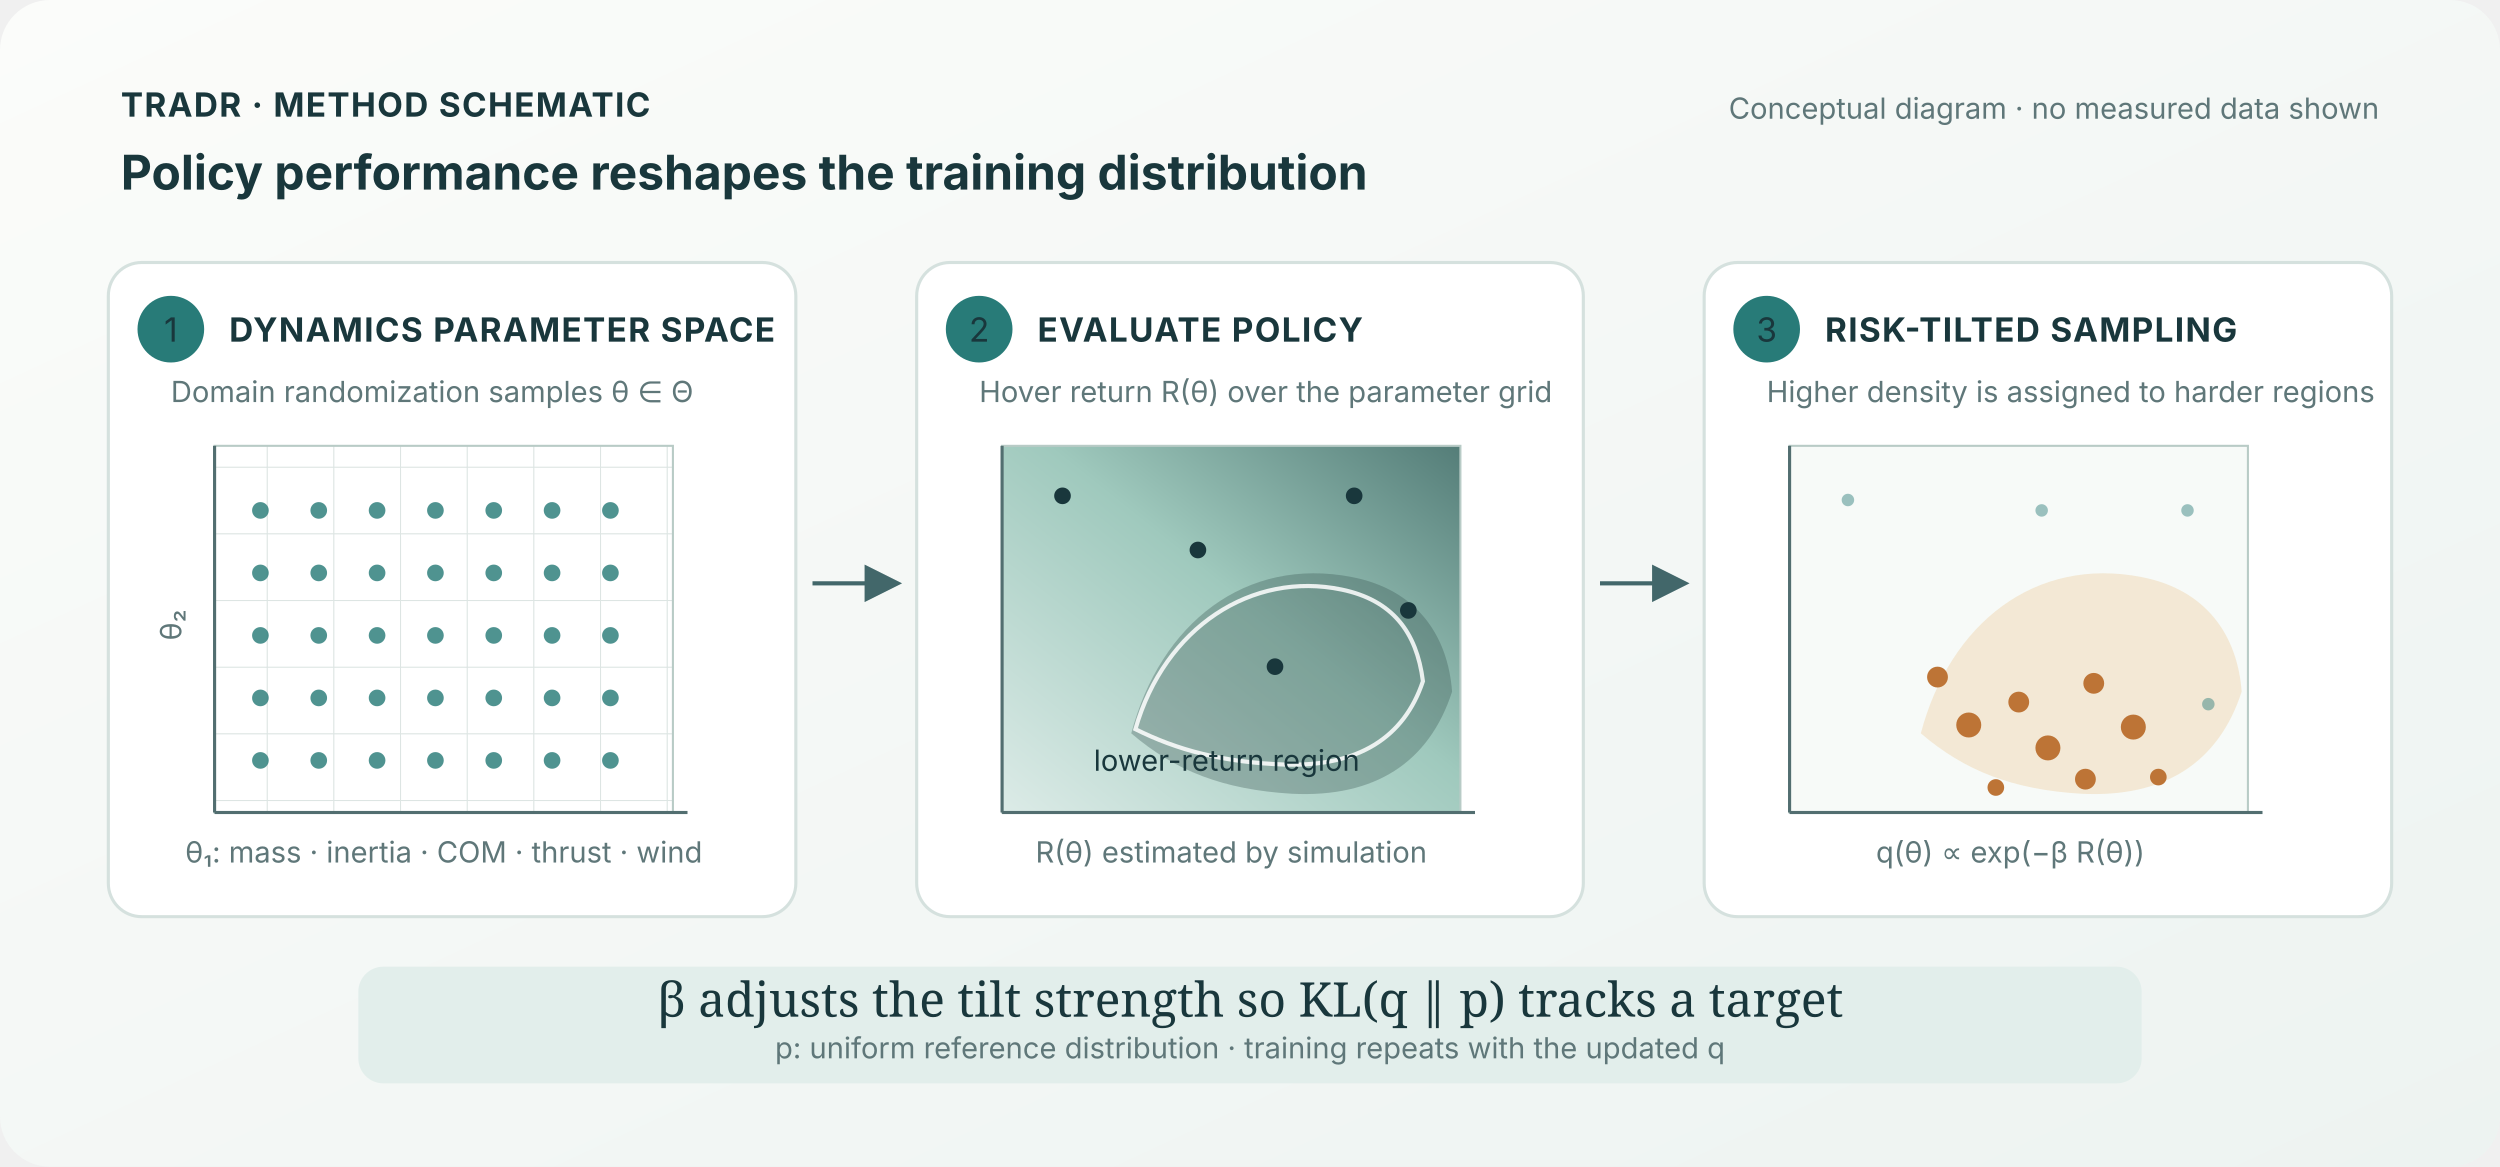
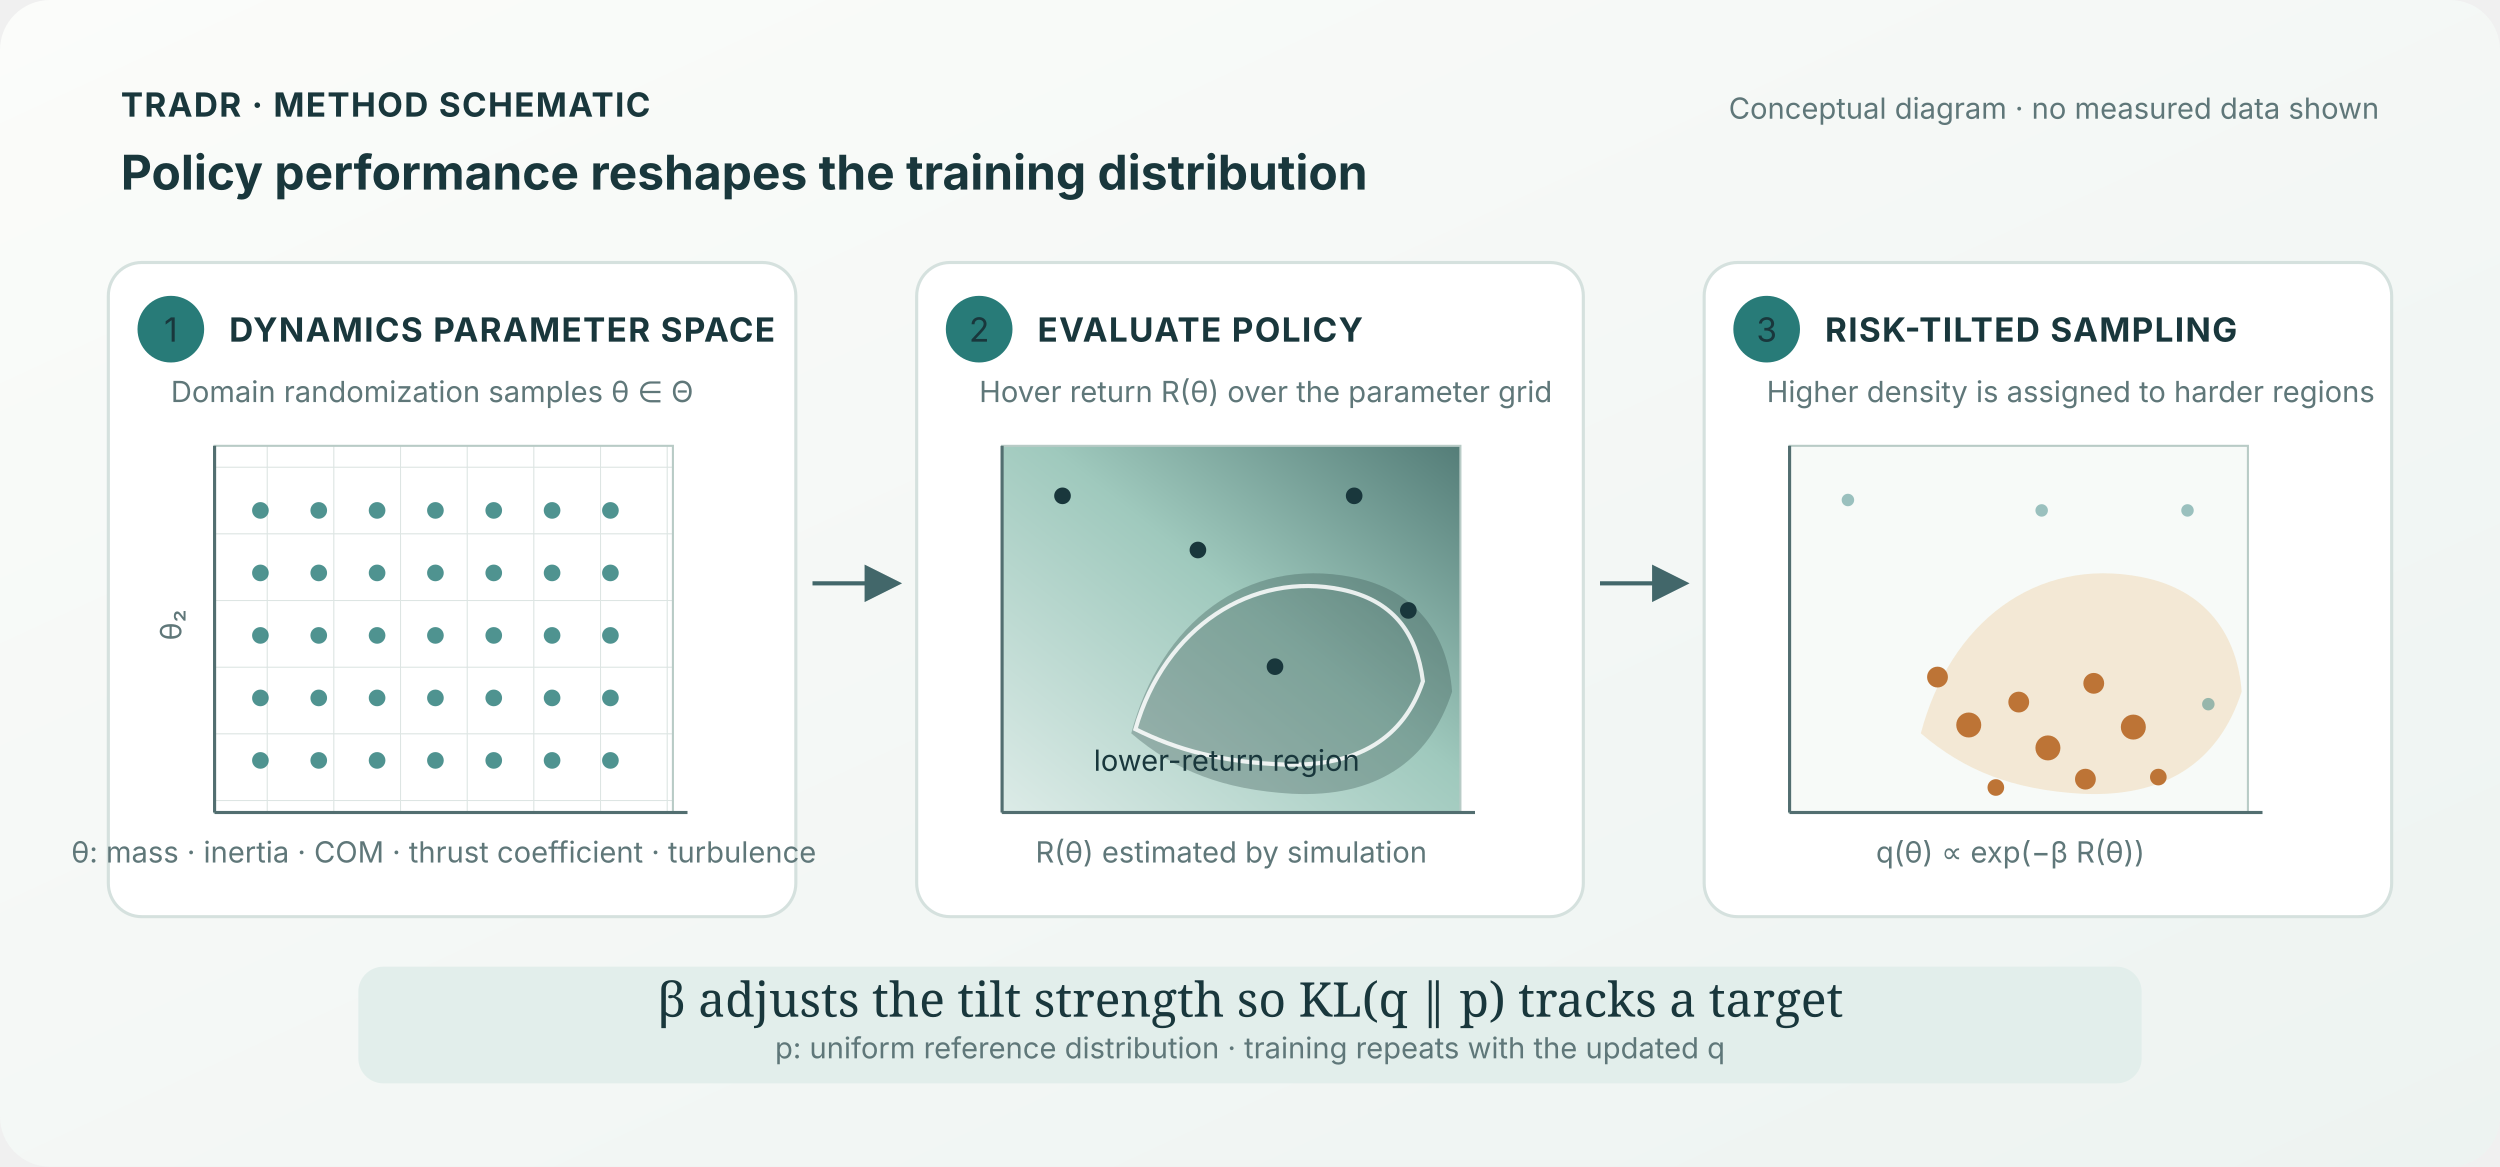
<svg xmlns="http://www.w3.org/2000/svg" viewBox="0 0 1200 560" role="img" aria-labelledby="title desc">
  <defs>
    <linearGradient id="paper" x1="0" y1="0" x2="1" y2="1">
      <stop stop-color="#fbfcfa" />
      <stop offset="1" stop-color="#edf3f1" />
    </linearGradient>
    <linearGradient id="field" x1="0" y1="1" x2="1" y2="0">
      <stop stop-color="#dcebe7" />
      <stop offset=".55" stop-color="#9fc9bd" />
      <stop offset="1" stop-color="#547d78" />
    </linearGradient>
    <marker id="arrow" markerWidth="9" markerHeight="9" refX="7" refY="4.5" orient="auto">
      <path d="M0 0 9 4.5 0 9Z" fill="#42676a" />
    </marker>
    <pattern id="grid" width="32" height="32" patternUnits="userSpaceOnUse">
      <path d="M32 0H0V32" fill="none" stroke="#8ca9a2" stroke-width="1" opacity=".3" />
    </pattern>
    <style>
  text{font-family:Inter,Arial,sans-serif;fill:#19373c} .muted{fill:#5f7779}.tiny{font-size:14px}.label{font-size:16px;font-weight:700;letter-spacing:.04em}.head{font-size:23px;font-weight:700}.math{font-family:Georgia,serif;font-size:23px}.axis{stroke:#526e70;stroke-width:1.5;fill:none}.flow{stroke:#42676a;stroke-width:2;fill:none;marker-end:url(#arrow)}.frame{fill:#fff;stroke:#d5e1de;stroke-width:1.5}
 </style>
  </defs>
  <rect width="1200" height="560" rx="24" fill="url(#paper)" />
  <text x="58" y="56" class="label" fill="#287b78">TRADR · METHOD SCHEMATIC</text>
  <text x="58" y="91" class="head">Policy performance reshapes the training distribution</text>
  <text x="1142" y="57" text-anchor="end" class="tiny muted">Conceptual diagram · no measured data shown</text>
  <rect x="52" y="126" width="330" height="314" rx="16" class="frame" />
  <circle cx="82" cy="158" r="16" fill="#287b78" />
  <text x="82" y="164" text-anchor="middle" font-size="16" fill="#fff">1</text>
  <text x="110" y="164" class="label">DYNAMICS PARAMETER SPACE</text>
  <text x="82" y="193" class="tiny muted">Domain randomization samples θ ∈ Θ</text>
  <rect x="103" y="214" width="220" height="176" fill="url(#grid)" stroke="#b8cbc6" />
  <path d="M103 390V214M103 390H330" class="axis" />
  <g fill="#287b78" opacity=".82">
    <circle cx="125" cy="245" r="4" />
    <circle cx="153" cy="245" r="4" />
    <circle cx="181" cy="245" r="4" />
    <circle cx="209" cy="245" r="4" />
    <circle cx="237" cy="245" r="4" />
    <circle cx="265" cy="245" r="4" />
    <circle cx="293" cy="245" r="4" />
    <circle cx="125" cy="275" r="4" />
    <circle cx="153" cy="275" r="4" />
    <circle cx="181" cy="275" r="4" />
    <circle cx="209" cy="275" r="4" />
    <circle cx="237" cy="275" r="4" />
    <circle cx="265" cy="275" r="4" />
    <circle cx="293" cy="275" r="4" />
    <circle cx="125" cy="305" r="4" />
    <circle cx="153" cy="305" r="4" />
    <circle cx="181" cy="305" r="4" />
    <circle cx="209" cy="305" r="4" />
    <circle cx="237" cy="305" r="4" />
    <circle cx="265" cy="305" r="4" />
    <circle cx="293" cy="305" r="4" />
    <circle cx="125" cy="335" r="4" />
    <circle cx="153" cy="335" r="4" />
    <circle cx="181" cy="335" r="4" />
    <circle cx="209" cy="335" r="4" />
    <circle cx="237" cy="335" r="4" />
    <circle cx="265" cy="335" r="4" />
    <circle cx="293" cy="335" r="4" />
    <circle cx="125" cy="365" r="4" />
    <circle cx="153" cy="365" r="4" />
    <circle cx="181" cy="365" r="4" />
    <circle cx="209" cy="365" r="4" />
    <circle cx="237" cy="365" r="4" />
    <circle cx="265" cy="365" r="4" />
    <circle cx="293" cy="365" r="4" />
  </g>
-   <text x="213" y="414" text-anchor="middle" class="tiny muted">θ₁: mass · inertia · COM · thrust · wind</text>
+   <text x="213" y="414" text-anchor="middle" class="tiny muted">θ: mass · inertia · COM · thrust coefficient · turbulence</text>
  <text x="87" y="300" transform="rotate(-90 87 300)" text-anchor="middle" class="tiny muted">θ₂</text>
  <path d="M390 280H429" class="flow" />
  <rect x="440" y="126" width="320" height="314" rx="16" class="frame" />
  <circle cx="470" cy="158" r="16" fill="#287b78" />
  <text x="470" y="164" text-anchor="middle" font-size="16" fill="#fff">2</text>
  <text x="498" y="164" class="label">EVALUATE POLICY</text>
  <text x="470" y="193" class="tiny muted">Hover return R(θ) over the parameter grid</text>
  <rect x="481" y="214" width="220" height="176" fill="url(#field)" stroke="#b8cbc6" />
  <path d="M481 390V214M481 390H708" class="axis" />
  <path d="M543 352c14-53 55-85 106-75 31 6 46 28 48 55-11 34-37 51-77 49-33-2-56-11-77-29Z" fill="#334f4c" opacity=".32" />
  <path d="M545 350c14-49 56-76 99-67 24 5 36 20 39 44-9 27-31 41-66 40-30-1-52-7-72-17Z" fill="none" stroke="#fff" stroke-width="2" opacity=".85" />
  <g fill="#19373c">
    <circle cx="510" cy="238" r="4" />
    <circle cx="575" cy="264" r="4" />
    <circle cx="650" cy="238" r="4" />
    <circle cx="676" cy="293" r="4" />
    <circle cx="612" cy="320" r="4" />
  </g>
  <text x="525" y="370" class="tiny" fill="#fff">lower-return region</text>
  <text x="591" y="414" text-anchor="middle" class="tiny muted">R(θ) estimated by simulation</text>
  <path d="M768 280H807" class="flow" />
  <rect x="818" y="126" width="330" height="314" rx="16" class="frame" />
  <circle cx="848" cy="158" r="16" fill="#287b78" />
  <text x="848" y="164" text-anchor="middle" font-size="16" fill="#fff">3</text>
  <text x="876" y="164" class="label">RISK-TILTED SAMPLING</text>
  <text x="848" y="193" class="tiny muted">Higher density is assigned to harder regions</text>
  <rect x="859" y="214" width="220" height="176" fill="#f7faf8" stroke="#b8cbc6" />
  <path d="M859 390V214M859 390H1086" class="axis" />
  <path d="M922 352c14-53 55-85 106-75 31 6 46 28 48 55-11 34-37 51-77 49-33-2-56-11-77-29Z" fill="#e6b36a" opacity=".25" />
  <g fill="#287b78" opacity=".45">
    <circle cx="887" cy="240" r="3" />
    <circle cx="980" cy="245" r="3" />
    <circle cx="1050" cy="245" r="3" />
    <circle cx="1060" cy="338" r="3" />
  </g>
  <g fill="#bd7436">
    <circle cx="930" cy="325" r="5" />
    <circle cx="945" cy="348" r="6" />
    <circle cx="969" cy="337" r="5" />
    <circle cx="983" cy="359" r="6" />
    <circle cx="1005" cy="328" r="5" />
    <circle cx="1024" cy="349" r="6" />
    <circle cx="1001" cy="374" r="5" />
    <circle cx="958" cy="378" r="4" />
    <circle cx="1036" cy="373" r="4" />
  </g>
  <text x="965" y="414" text-anchor="middle" class="tiny muted">q(θ) ∝ exp(−β R(θ))</text>
  <rect x="172" y="464" width="856" height="56" rx="12" fill="#e2eeeb" />
  <text x="600" y="488" text-anchor="middle" class="math">β adjusts the tilt strength so KL(q ‖ p) tracks a target</text>
  <text x="600" y="508" text-anchor="middle" class="tiny muted">p: uniform reference distribution · training repeats with the updated q</text>
</svg>
